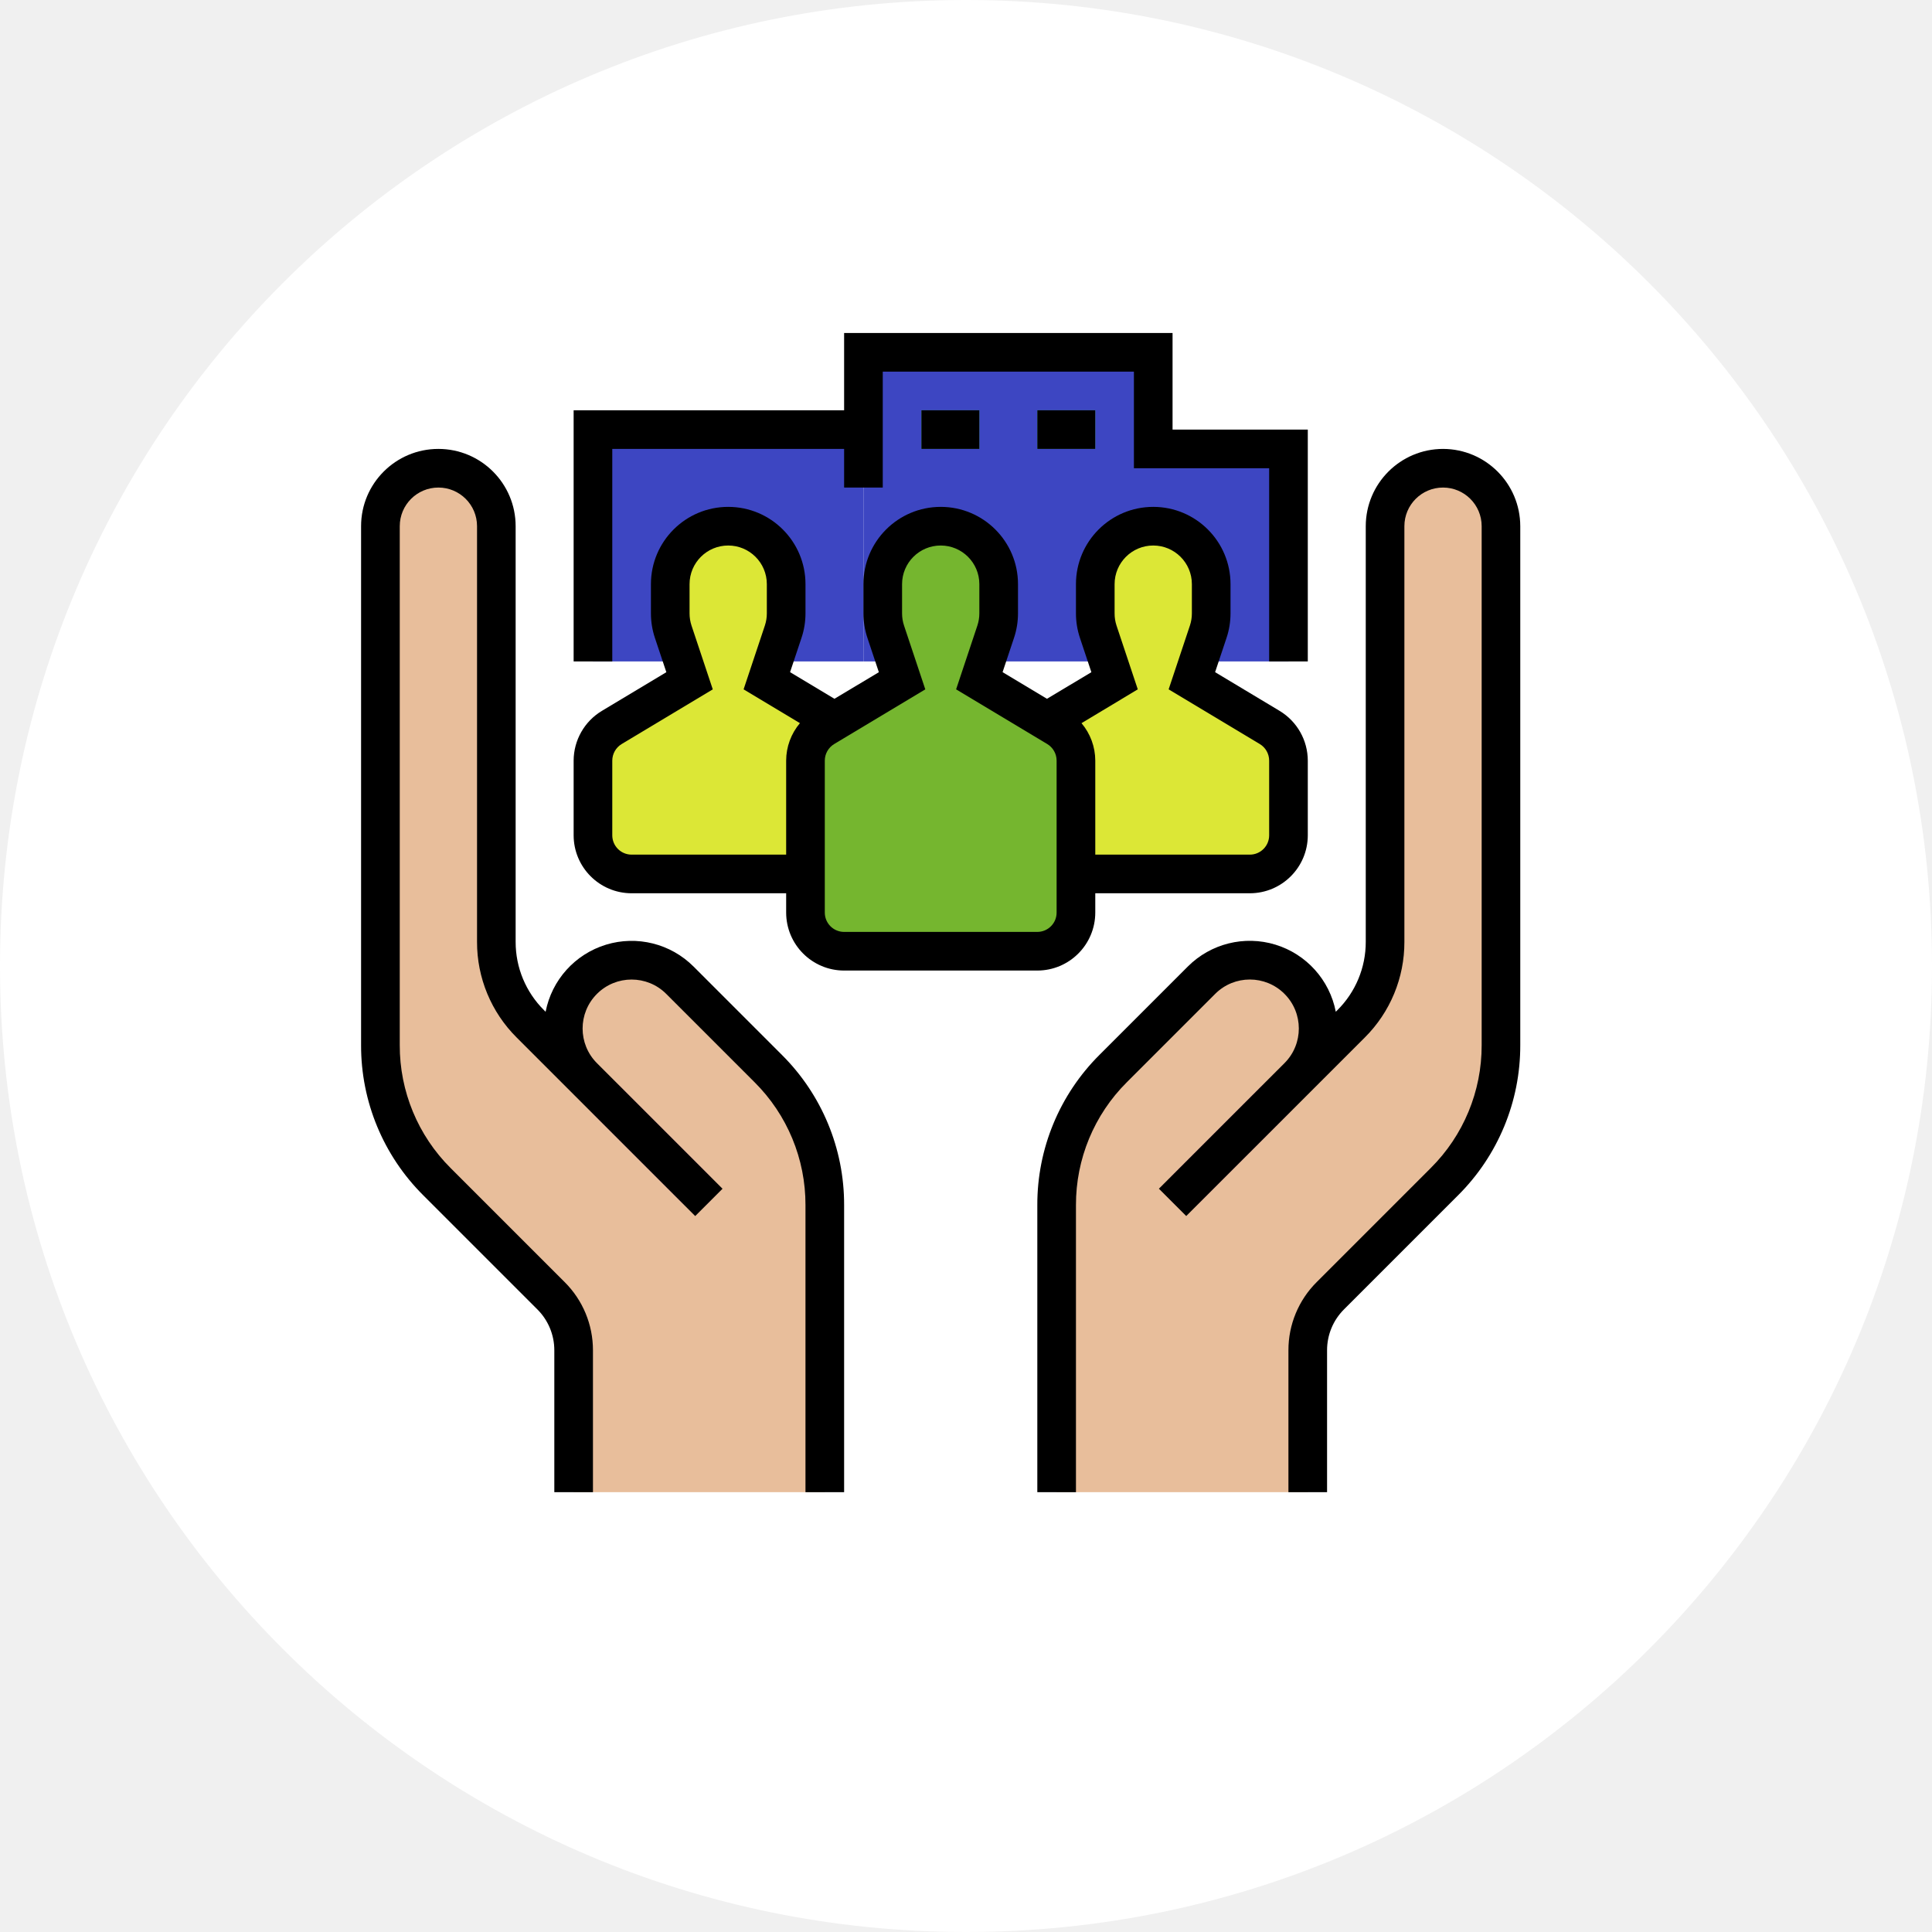
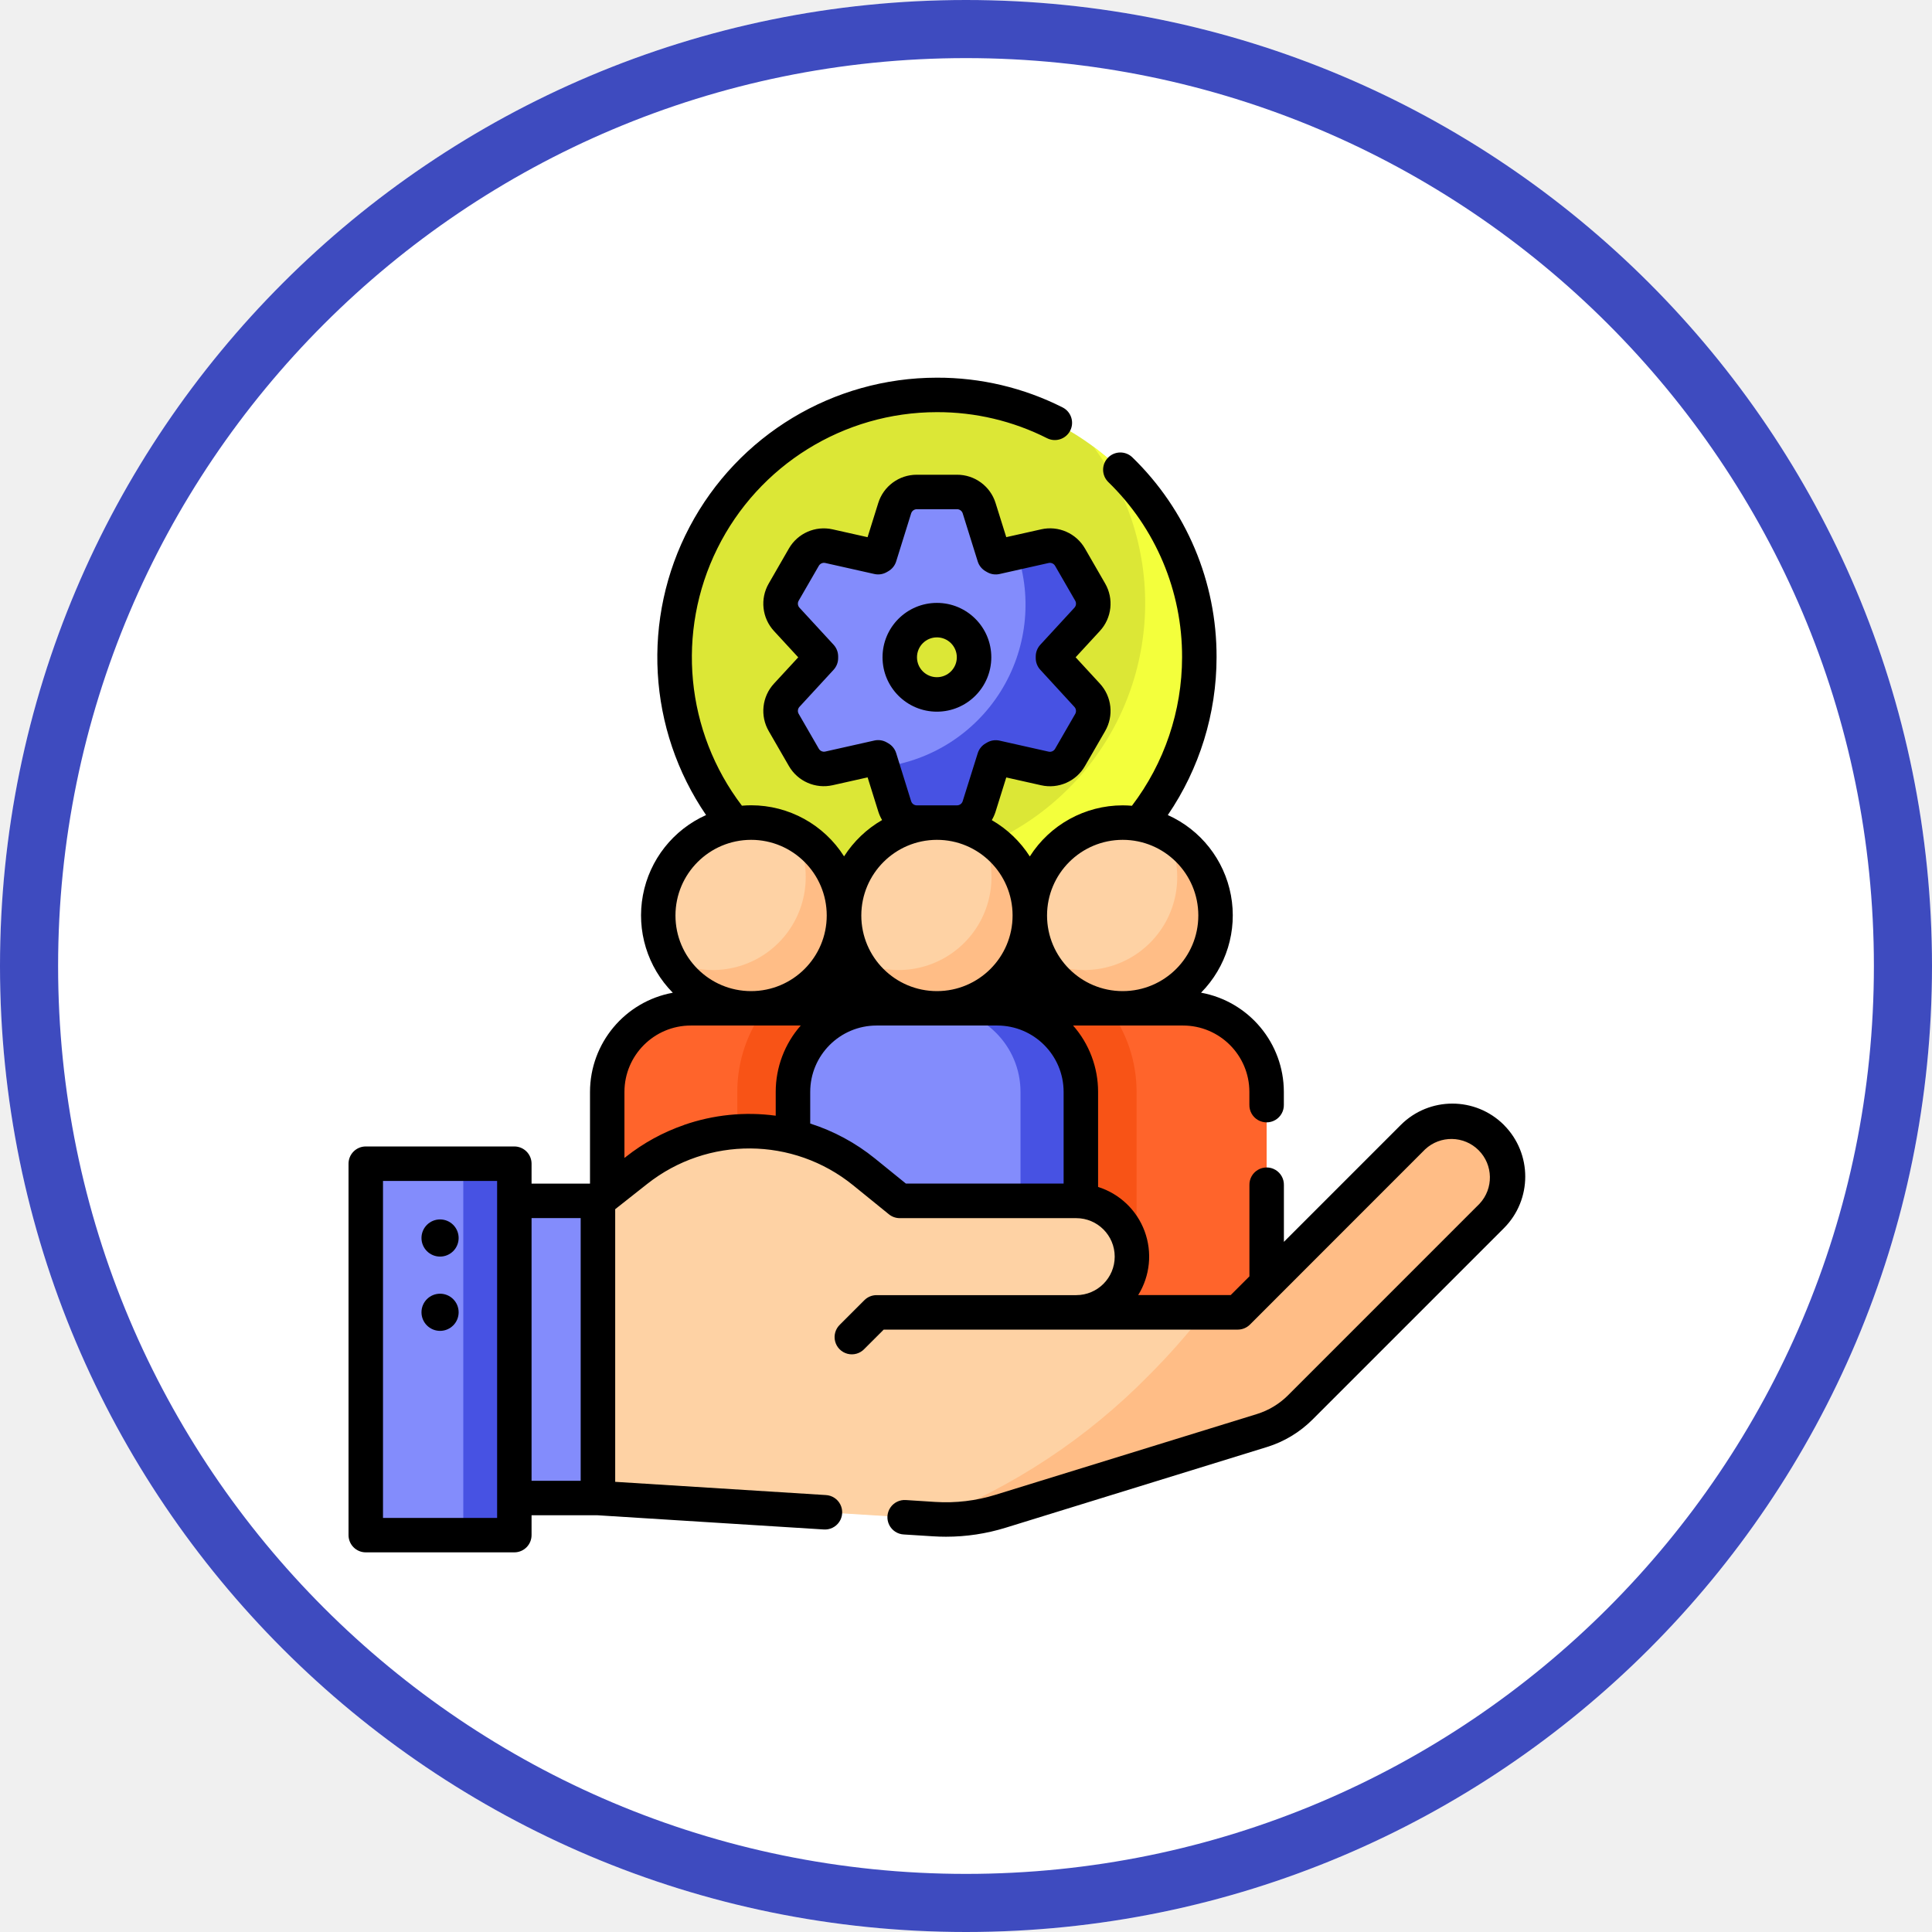
- <svg xmlns="http://www.w3.org/2000/svg" width="150" height="150" viewBox="0 0 150 150">
-   <g id="Grupo_115958" data-name="Grupo 115958" transform="translate(9198.037 9308.854)">
-     <circle id="Elipse_5691" data-name="Elipse 5691" cx="75" cy="75" r="75" transform="translate(-9198.037 -9308.854)" fill="#fff" />
-     <g id="_FILLED_OUTLINE" data-name="/ FILLED_OUTLINE" transform="translate(-9186 -9299)">
-       <path id="Trazado_169871" data-name="Trazado 169871" d="M246.5,31.5V24H224V48h33V31.5Z" transform="translate(-169 -6.5)" fill="#3d46c2" />
-       <rect id="Rectángulo_42519" data-name="Rectángulo 42519" width="21" height="18" transform="translate(34 23.5)" fill="#3d46c2" />
-       <path id="Trazado_169872" data-name="Trazado 169872" d="M112,120v-5.8a3,3,0,0,1,1.457-2.572L119.5,108l-1.269-3.807A4.5,4.5,0,0,1,118,102.77V100.5a4.5,4.5,0,0,1,4.5-4.5h0a4.5,4.5,0,0,1,4.5,4.5v2.27a4.5,4.5,0,0,1-.231,1.423L125.5,108l6.043,3.626A3,3,0,0,1,133,114.2V120a3,3,0,0,1-3,3H115A3,3,0,0,1,112,120Z" transform="translate(-78 -65)" fill="#dce736" />
-       <path id="Trazado_169873" data-name="Trazado 169873" d="M288,120v-5.8a3,3,0,0,1,1.457-2.572L295.5,108l-1.269-3.807A4.5,4.5,0,0,1,294,102.77V100.5a4.5,4.5,0,0,1,4.5-4.5h0a4.5,4.5,0,0,1,4.5,4.5v2.27a4.5,4.5,0,0,1-.231,1.423L301.5,108l6.043,3.626A3,3,0,0,1,309,114.2V120a3,3,0,0,1-3,3H291A3,3,0,0,1,288,120Z" transform="translate(-221 -65)" fill="#dce736" />
-       <path id="Trazado_169874" data-name="Trazado 169874" d="M308.393,118.607l6.857-6.857a5.3,5.3,0,0,1,7.5,7.5l4.114-4.114a9,9,0,0,0,2.636-6.364V76.5a4.5,4.5,0,0,1,9,0v40.287a15,15,0,0,1-4.393,10.607l-8.849,8.849a6,6,0,0,0-1.757,4.243V151.5H304V129.213a15,15,0,0,1,4.393-10.607Z" transform="translate(-234 -45.5)" fill="#e8be9b" />
-       <path id="Trazado_169875" data-name="Trazado 169875" d="M1.5,0h9.728a1.5,1.5,0,0,1,1.5,1.5h0a1.5,1.5,0,0,1-1.5,1.5H1.5A1.5,1.5,0,0,1,0,1.5H0A1.5,1.5,0,0,1,1.5,0Z" transform="translate(77.939 82.439) rotate(-45)" fill="#e090b8" />
-       <path id="Trazado_169876" data-name="Trazado 169876" d="M54.107,118.607,47.25,111.75a5.3,5.3,0,0,0-7.5,7.5l-4.114-4.114A9,9,0,0,1,33,108.772V76.5a4.5,4.5,0,0,0-9,0v40.287a15,15,0,0,0,4.393,10.607l8.849,8.849A6,6,0,0,1,39,140.485V151.5H58.5V129.213a15,15,0,0,0-4.393-10.607Z" transform="translate(-6.5 -45.5)" fill="#e8be9b" />
-       <rect id="Rectángulo_42520" data-name="Rectángulo 42520" width="3" height="12.728" rx="1.5" transform="translate(32.939 75.561) rotate(-45)" fill="#e090b8" />
-       <path id="Trazado_169877" data-name="Trazado 169877" d="M200,126V114.2a3,3,0,0,1,1.457-2.572L207.5,108l-1.269-3.807A4.5,4.5,0,0,1,206,102.77V100.5a4.5,4.5,0,0,1,4.5-4.5h0a4.5,4.5,0,0,1,4.5,4.5v2.27a4.5,4.5,0,0,1-.231,1.423L213.5,108l6.043,3.626A3,3,0,0,1,221,114.2V126a3,3,0,0,1-3,3H203A3,3,0,0,1,200,126Z" transform="translate(-149.5 -65)" fill="#75b62f" />
-       <rect id="Rectángulo_42521" data-name="Rectángulo 42521" width="4.5" height="3" transform="translate(59.5 22)" fill="#59cea7" />
-       <rect id="Rectángulo_42522" data-name="Rectángulo 42522" width="4.5" height="3" transform="translate(68.5 22)" fill="#59cea7" />
-       <path id="Trazado_169878" data-name="Trazado 169878" d="M41.81,104.189A6.8,6.8,0,0,0,30.324,107.7l-.127-.127a7.45,7.45,0,0,1-2.2-5.3V70a6,6,0,0,0-12,0v40.287a16.392,16.392,0,0,0,4.833,11.667l8.849,8.849A4.472,4.472,0,0,1,31,133.985V145h3V133.985a7.452,7.452,0,0,0-2.2-5.3l-8.849-8.849A13.411,13.411,0,0,1,19,110.287V70a3,3,0,1,1,6,0v32.272a10.431,10.431,0,0,0,3.075,7.425l13.864,13.864,2.121-2.121-9.75-9.75a3.8,3.8,0,0,1,5.379-5.378l6.857,6.857a13.411,13.411,0,0,1,3.954,9.546V145h3V122.713a16.392,16.392,0,0,0-4.833-11.667Z" transform="translate(0 -39)" />
-       <path id="Trazado_169879" data-name="Trazado 169879" d="M327.5,64a6.007,6.007,0,0,0-6,6v32.272a7.451,7.451,0,0,1-2.2,5.3l-.127.127a6.8,6.8,0,0,0-11.487-3.513l-6.857,6.857A16.392,16.392,0,0,0,296,122.713V145h3V122.713a13.411,13.411,0,0,1,3.954-9.546l6.857-6.857a3.8,3.8,0,0,1,5.379,5.378l-9.75,9.75,2.121,2.121L321.424,109.7a10.431,10.431,0,0,0,3.075-7.425V70a3,3,0,0,1,6,0v40.287a13.411,13.411,0,0,1-3.954,9.546l-8.849,8.849a7.452,7.452,0,0,0-2.2,5.3V145h3V133.985a4.471,4.471,0,0,1,1.318-3.182l8.849-8.849a16.392,16.392,0,0,0,4.833-11.667V70A6.007,6.007,0,0,0,327.5,64Z" transform="translate(-227.5 -39)" />
-       <path id="Trazado_169880" data-name="Trazado 169880" d="M144.5,119.5V118h12a4.505,4.505,0,0,0,4.5-4.5v-5.8a4.523,4.523,0,0,0-2.185-3.859l-5.012-3.007.889-2.666a5.989,5.989,0,0,0,.308-1.9V94a6,6,0,0,0-12,0v2.27a5.988,5.988,0,0,0,.308,1.9l.889,2.666L140.75,102.9l-3.447-2.068.889-2.666a5.988,5.988,0,0,0,.308-1.9V94a6,6,0,1,0-12,0v2.27a5.989,5.989,0,0,0,.308,1.9l.889,2.666L124.25,102.9l-3.446-2.068.889-2.666a5.989,5.989,0,0,0,.308-1.9V94a6,6,0,0,0-12,0v2.27a5.989,5.989,0,0,0,.308,1.9l.889,2.666-5.012,3.007A4.523,4.523,0,0,0,104,107.7v5.8a4.505,4.505,0,0,0,4.5,4.5h12v1.5A4.505,4.505,0,0,0,125,124h15a4.505,4.505,0,0,0,4.5-4.5Zm3.3-17.333-1.65-4.949A2.994,2.994,0,0,1,146,96.27V94a3,3,0,0,1,6,0v2.27a3,3,0,0,1-.154.948l-1.65,4.949,7.075,4.245A1.507,1.507,0,0,1,158,107.7v5.8a1.5,1.5,0,0,1-1.5,1.5h-12v-7.3a4.52,4.52,0,0,0-1.069-2.907ZM108.5,115a1.5,1.5,0,0,1-1.5-1.5v-5.8a1.507,1.507,0,0,1,.728-1.286l7.075-4.245-1.65-4.949A3,3,0,0,1,113,96.27V94a3,3,0,0,1,6,0v2.27a3,3,0,0,1-.154.948l-1.65,4.949,4.373,2.624A4.521,4.521,0,0,0,120.5,107.7V115Zm15,4.5V107.7a1.507,1.507,0,0,1,.728-1.286l7.075-4.245-1.65-4.949a3,3,0,0,1-.154-.948V94a3,3,0,0,1,6,0v2.27a3,3,0,0,1-.154.948l-1.65,4.949,7.075,4.245a1.507,1.507,0,0,1,.728,1.286v11.8A1.5,1.5,0,0,1,140,121H125A1.5,1.5,0,0,1,123.5,119.5Z" transform="translate(-71.5 -58.5)" />
-       <path id="Trazado_169881" data-name="Trazado 169881" d="M107,25h18v3h3V19h19.5v7.5H158v15h3v-18H150.5V16H125v6H104V41.5h3Z" transform="translate(-71.5)" />
-       <rect id="Rectángulo_42523" data-name="Rectángulo 42523" width="4.5" height="3" transform="translate(59.5 22)" />
-       <rect id="Rectángulo_42524" data-name="Rectángulo 42524" width="4.5" height="3" transform="translate(68.5 22)" />
+ <svg xmlns="http://www.w3.org/2000/svg" width="133" height="133" viewBox="0 0 133 133">
+   <g id="Grupo_112846" data-name="Grupo 112846" transform="translate(-1230 -2192)">
+     <g id="Elipse_5490" data-name="Elipse 5490" transform="translate(1230 2192)" fill="#fff" stroke="#3e4bbf" stroke-width="4">
+       <circle cx="66.5" cy="66.5" r="66.5" stroke="none" />
+       <circle cx="66.5" cy="66.5" r="64.5" fill="none" />
+     </g>
+     <g id="gestion-de-equipos" transform="translate(1253.993 2217.565)">
+       <g id="Grupo_112718" data-name="Grupo 112718" transform="translate(0 0.435)">
+         <g id="Grupo_112694" data-name="Grupo 112694" transform="translate(22.444 1.187)">
+           <g id="Grupo_112689" data-name="Grupo 112689">
+             <circle id="Elipse_5412" data-name="Elipse 5412" cx="18.061" cy="18.061" r="18.061" fill="#dce736" />
+           </g>
+           <g id="Grupo_112690" data-name="Grupo 112690" transform="translate(3.565 3.565)">
+             <path id="Trazado_161149" data-name="Trazado 161149" d="M189.656,30.468a18.062,18.062,0,0,1-25.27,25.27,18.061,18.061,0,1,0,25.27-25.27Z" transform="translate(-164.386 -30.468)" fill="#f3ff3c" />
+           </g>
+           <g id="Grupo_112693" data-name="Grupo 112693" transform="translate(7.3 6.68)">
+             <g id="Grupo_112691" data-name="Grupo 112691">
+               <path id="Trazado_161150" data-name="Trazado 161150" d="M206.744,61.48l2.348-2.55a1.6,1.6,0,0,0,.209-1.882l-1.382-2.394a1.6,1.6,0,0,0-1.734-.76l-3.381.759-.108-.062-1.034-3.307a1.6,1.6,0,0,0-1.526-1.122h-2.765a1.6,1.6,0,0,0-1.526,1.122l-1.034,3.307-.108.062-3.381-.759a1.6,1.6,0,0,0-1.734.76l-1.382,2.394a1.6,1.6,0,0,0,.209,1.882l2.348,2.55V61.6l-2.348,2.55a1.6,1.6,0,0,0-.209,1.882l1.382,2.394a1.6,1.6,0,0,0,1.734.76l3.381-.759.108.062,1.034,3.307a1.6,1.6,0,0,0,1.526,1.122h2.764a1.6,1.6,0,0,0,1.526-1.122l1.034-3.308.108-.062,3.381.759a1.6,1.6,0,0,0,1.734-.76l1.382-2.394a1.6,1.6,0,0,0-.209-1.882l-2.348-2.55V61.48Zm-7.99,2.619a2.557,2.557,0,1,1,2.557-2.557A2.557,2.557,0,0,1,198.755,64.1Z" transform="translate(-187.994 -50.161)" fill="#838cfc" />
+             </g>
+             <g id="Grupo_112692" data-name="Grupo 112692" transform="translate(7.007 3.694)">
+               <path id="Trazado_161151" data-name="Trazado 161151" d="M244.026,81.255v-.123l2.348-2.549a1.6,1.6,0,0,0,.209-1.882L245.2,74.307a1.6,1.6,0,0,0-1.734-.76l-1.92.431a11.259,11.259,0,0,1-9.264,14.768l.846,2.707a1.6,1.6,0,0,0,1.526,1.122h2.764a1.6,1.6,0,0,0,1.526-1.122l1.034-3.308.108-.062,3.381.759a1.6,1.6,0,0,0,1.734-.76l1.382-2.394a1.6,1.6,0,0,0-.209-1.882Z" transform="translate(-232.282 -73.507)" fill="#4752e3" />
+             </g>
+           </g>
+         </g>
+         <g id="Grupo_112710" data-name="Grupo 112710" transform="translate(17.808 30.628)">
+           <g id="Grupo_112699" data-name="Grupo 112699" transform="translate(25.575)">
+             <g id="Grupo_112695" data-name="Grupo 112695" transform="translate(0 12.786)">
+               <path id="Trazado_161152" data-name="Trazado 161152" d="M274.2,280.586v15.171h19.819V280.586a5.754,5.754,0,0,0-5.754-5.754h-8.311A5.754,5.754,0,0,0,274.2,280.586Z" transform="translate(-274.198 -274.832)" fill="#ff642b" />
+             </g>
+             <g id="Grupo_112696" data-name="Grupo 112696" transform="translate(0 12.786)">
+               <path id="Trazado_161153" data-name="Trazado 161153" d="M285.065,280.585a9.54,9.54,0,0,0-1.923-5.754h-3.19a5.754,5.754,0,0,0-5.754,5.754v15.171h10.867Z" transform="translate(-274.198 -274.831)" fill="#f85316" />
+             </g>
+             <g id="Grupo_112697" data-name="Grupo 112697" transform="translate(3.516)">
+               <circle id="Elipse_5413" data-name="Elipse 5413" cx="6.393" cy="6.393" r="6.393" fill="#fed2a4" />
+             </g>
+             <g id="Grupo_112698" data-name="Grupo 112698" transform="translate(4.266 0.75)">
+               <path id="Trazado_161154" data-name="Trazado 161154" d="M309.813,198.759a6.394,6.394,0,0,1-8.649,8.649,6.393,6.393,0,1,0,8.649-8.649Z" transform="translate(-301.164 -198.759)" fill="#ffbd86" />
+             </g>
+           </g>
+           <g id="Grupo_112704" data-name="Grupo 112704">
+             <g id="Grupo_112700" data-name="Grupo 112700" transform="translate(0 12.786)">
+               <path id="Trazado_161155" data-name="Trazado 161155" d="M112.552,280.586v15.171h19.819V280.586a5.754,5.754,0,0,0-5.754-5.754h-8.311A5.754,5.754,0,0,0,112.552,280.586Z" transform="translate(-112.552 -274.832)" fill="#ff642b" />
+             </g>
+             <g id="Grupo_112701" data-name="Grupo 112701" transform="translate(8.952 12.786)">
+               <path id="Trazado_161156" data-name="Trazado 161156" d="M180,295.757V280.586a5.754,5.754,0,0,0-5.754-5.754h-3.19a9.54,9.54,0,0,0-1.923,5.754v15.171Z" transform="translate(-169.13 -274.832)" fill="#f85316" />
+             </g>
+             <g id="Grupo_112702" data-name="Grupo 112702" transform="translate(3.516)">
+               <circle id="Elipse_5414" data-name="Elipse 5414" cx="6.393" cy="6.393" r="6.393" fill="#fed2a4" />
+             </g>
+             <g id="Grupo_112703" data-name="Grupo 112703" transform="translate(4.266 0.75)">
+               <path id="Trazado_161157" data-name="Trazado 161157" d="M148.167,198.759a6.394,6.394,0,0,1-8.649,8.649,6.393,6.393,0,1,0,8.649-8.649Z" transform="translate(-139.518 -198.759)" fill="#ffbd86" />
+             </g>
+           </g>
+           <g id="Grupo_112709" data-name="Grupo 112709" transform="translate(12.788)">
+             <g id="Grupo_112705" data-name="Grupo 112705" transform="translate(0 12.786)">
+               <path id="Trazado_161158" data-name="Trazado 161158" d="M193.375,280.586v15.171h19.819V280.586a5.754,5.754,0,0,0-5.754-5.754h-8.311A5.754,5.754,0,0,0,193.375,280.586Z" transform="translate(-193.375 -274.832)" fill="#838cfc" />
+             </g>
+             <g id="Grupo_112706" data-name="Grupo 112706" transform="translate(9.909 12.786)">
+               <path id="Trazado_161159" data-name="Trazado 161159" d="M260.163,274.832h-4.156a5.754,5.754,0,0,1,5.754,5.754v15.171h4.156V280.586A5.754,5.754,0,0,0,260.163,274.832Z" transform="translate(-256.007 -274.832)" fill="#4752e3" />
+             </g>
+             <g id="Grupo_112707" data-name="Grupo 112707" transform="translate(3.516)">
+               <circle id="Elipse_5415" data-name="Elipse 5415" cx="6.393" cy="6.393" r="6.393" fill="#fed2a4" />
+             </g>
+             <g id="Grupo_112708" data-name="Grupo 112708" transform="translate(4.266 0.75)">
+               <path id="Trazado_161160" data-name="Trazado 161160" d="M228.99,198.759a6.394,6.394,0,0,1-8.649,8.649,6.393,6.393,0,1,0,8.649-8.649Z" transform="translate(-220.341 -198.759)" fill="#ffbd86" />
+             </g>
+           </g>
+         </g>
+         <g id="Grupo_112716" data-name="Grupo 112716" transform="translate(1.187 51.158)">
+           <g id="Grupo_112711" data-name="Grupo 112711" transform="translate(10.229 5.509)">
+             <path id="Trazado_161161" data-name="Trazado 161161" d="M72.152,358.6h5.754v20.458H72.152Z" transform="translate(-72.152 -358.597)" fill="#838cfc" />
+           </g>
+           <g id="Grupo_112712" data-name="Grupo 112712" transform="translate(15.983)">
+             <path id="Trazado_161162" data-name="Trazado 161162" d="M170.048,324.9a3.836,3.836,0,0,0-5.425,0l-12.058,12.058H141.444a3.836,3.836,0,0,0,0-7.672H129.3l-2.464-2a12.529,12.529,0,0,0-15.654-.1l-2.66,2.1v20.458l23.152,1.452a12.786,12.786,0,0,0,4.573-.544L154.23,345.1a6.4,6.4,0,0,0,2.634-1.588l13.184-13.184A3.836,3.836,0,0,0,170.048,324.9Z" transform="translate(-108.519 -323.775)" fill="#fed2a4" />
+           </g>
+           <g id="Grupo_112713" data-name="Grupo 112713" transform="translate(38.963)">
+             <path id="Trazado_161163" data-name="Trazado 161163" d="M292.312,324.9a3.836,3.836,0,0,0-5.425,0L274.83,336.956h-2.288a46.948,46.948,0,0,1-3.845,4.35,42.936,42.936,0,0,1-14.934,9.877l.171.011a12.786,12.786,0,0,0,4.573-.544l17.986-5.555a6.394,6.394,0,0,0,2.634-1.588l13.184-13.184A3.836,3.836,0,0,0,292.312,324.9Z" transform="translate(-253.763 -323.775)" fill="#ffbd86" />
+           </g>
+           <g id="Grupo_112714" data-name="Grupo 112714" transform="translate(0 2.952)">
+             <path id="Trazado_161164" data-name="Trazado 161164" d="M7.5,342.434H17.729v25.573H7.5Z" transform="translate(-7.5 -342.434)" fill="#838cfc" />
+           </g>
+           <g id="Grupo_112715" data-name="Grupo 112715" transform="translate(6.713 2.952)">
+             <path id="Trazado_161165" data-name="Trazado 161165" d="M49.928,342.434h3.516v25.573H49.928Z" transform="translate(-49.928 -342.434)" fill="#4752e3" />
+           </g>
+         </g>
+         <g id="Grupo_112717" data-name="Grupo 112717" transform="translate(0 0)">
+           <circle id="Elipse_5416" data-name="Elipse 5416" cx="1.279" cy="1.279" r="1.279" transform="translate(5.022 57.946)" />
+           <circle id="Elipse_5417" data-name="Elipse 5417" cx="1.279" cy="1.279" r="1.279" transform="translate(5.022 63.06)" />
+           <path id="Trazado_161166" data-name="Trazado 161166" d="M239.831,102.17a3.744,3.744,0,1,0-3.744,3.744A3.748,3.748,0,0,0,239.831,102.17Zm-3.744,1.371a1.371,1.371,0,1,1,1.37-1.371A1.372,1.372,0,0,1,236.087,103.541Z" transform="translate(-195.582 -82.922)" />
+           <path id="Trazado_161167" data-name="Trazado 161167" d="M79.538,51.877a5.023,5.023,0,0,0-7.1,0l-8.047,8.048v-3.9a1.187,1.187,0,1,0-2.373,0V62.3l-1.289,1.289H54.36A5.025,5.025,0,0,0,51.6,56.145V49.6a6.91,6.91,0,0,0-1.721-4.567h7.569A4.572,4.572,0,0,1,62.015,49.6v.878a1.187,1.187,0,1,0,2.373,0V49.6a6.951,6.951,0,0,0-5.7-6.828A7.571,7.571,0,0,0,56.4,30.544a19.3,19.3,0,0,0,3.356-10.861,19.081,19.081,0,0,0-5.8-13.767,1.187,1.187,0,0,0-1.657,1.7,16.726,16.726,0,0,1,5.083,12.068A16.914,16.914,0,0,1,53.93,29.905c-.211-.018-.423-.029-.638-.029A7.579,7.579,0,0,0,46.9,33.393a7.636,7.636,0,0,0-2.618-2.5,2.816,2.816,0,0,0,.264-.593l.733-2.345,2.4.538A2.773,2.773,0,0,0,50.7,27.163l1.382-2.394a2.773,2.773,0,0,0-.363-3.279l-1.665-1.807,1.665-1.807a2.773,2.773,0,0,0,.363-3.279L50.7,12.2a2.773,2.773,0,0,0-3.021-1.325l-2.4.538L44.545,9.07a2.773,2.773,0,0,0-2.658-1.954H39.122A2.773,2.773,0,0,0,36.464,9.07l-.733,2.345-2.4-.538A2.773,2.773,0,0,0,30.312,12.2L28.93,14.6a2.773,2.773,0,0,0,.363,3.279l1.665,1.807L29.293,21.49a2.773,2.773,0,0,0-.363,3.279l1.382,2.394a2.773,2.773,0,0,0,3.022,1.325l2.4-.538.733,2.345a2.809,2.809,0,0,0,.264.593,7.634,7.634,0,0,0-2.618,2.5,7.579,7.579,0,0,0-6.394-3.517c-.215,0-.427.011-.638.029A16.874,16.874,0,0,1,40.5,2.808a16.7,16.7,0,0,1,7.6,1.8,1.187,1.187,0,0,0,1.07-2.119A19.052,19.052,0,0,0,40.5.435,19.249,19.249,0,0,0,24.613,30.544a7.571,7.571,0,0,0-2.29,12.232,6.95,6.95,0,0,0-5.7,6.828v6.313H12.6V54.545a1.187,1.187,0,0,0-1.187-1.187H1.187A1.187,1.187,0,0,0,0,54.545V80.118A1.187,1.187,0,0,0,1.187,81.3H11.416A1.187,1.187,0,0,0,12.6,80.118V78.747H17.14l15.563.977a1.187,1.187,0,1,0,.149-2.369l-14.495-.91V57.677l2.208-1.743a11.341,11.341,0,0,1,14.17.094l2.465,2a1.186,1.186,0,0,0,.747.265H50.094a2.649,2.649,0,0,1,0,5.3H36.349a1.186,1.186,0,0,0-.839.348l-1.678,1.678a1.187,1.187,0,1,0,1.678,1.678l1.331-1.331H61.217a1.187,1.187,0,0,0,.839-.348L74.113,53.556A2.65,2.65,0,0,1,77.86,57.3L64.676,70.487A5.223,5.223,0,0,1,62.53,71.78L44.543,77.335a11.543,11.543,0,0,1-4.148.494L38.378,77.7a1.187,1.187,0,1,0-.149,2.369l2.018.127q.442.028.882.028a13.887,13.887,0,0,0,4.115-.622L63.23,74.047a7.605,7.605,0,0,0,3.124-1.882L79.539,58.981a5.029,5.029,0,0,0,0-7.1ZM53.292,32.25a5.207,5.207,0,1,1-5.206,5.207A5.212,5.212,0,0,1,53.292,32.25Zm-14.17-2.373a.41.41,0,0,1-.393-.289L37.7,26.28a1.187,1.187,0,0,0-.539-.674l-.107-.062a1.187,1.187,0,0,0-.854-.131l-3.381.759a.41.41,0,0,1-.447-.2l-1.382-2.394a.41.41,0,0,1,.054-.485l2.348-2.55a1.187,1.187,0,0,0,.314-.8v-.123a1.187,1.187,0,0,0-.314-.8l-2.348-2.55a.41.41,0,0,1-.054-.485l1.382-2.394a.411.411,0,0,1,.447-.2l3.381.759a1.186,1.186,0,0,0,.854-.131l.107-.062a1.186,1.186,0,0,0,.539-.674L38.73,9.778a.41.41,0,0,1,.393-.289h2.765a.41.41,0,0,1,.393.289l1.033,3.307a1.186,1.186,0,0,0,.538.673l.108.062a1.186,1.186,0,0,0,.854.131l3.381-.759a.41.41,0,0,1,.447.2l1.382,2.394a.41.41,0,0,1-.054.485l-2.348,2.55a1.187,1.187,0,0,0-.314.8v.123a1.187,1.187,0,0,0,.314.8L49.97,23.1a.41.41,0,0,1,.054.485l-1.382,2.394a.411.411,0,0,1-.447.2l-3.381-.759a1.185,1.185,0,0,0-.852.13l-.109.063a1.186,1.186,0,0,0-.538.673L42.28,29.587a.41.41,0,0,1-.393.289H39.123ZM40.5,32.25A5.207,5.207,0,1,1,35.3,37.456,5.212,5.212,0,0,1,40.5,32.25Zm-12.788,0a5.207,5.207,0,1,1-5.206,5.207A5.213,5.213,0,0,1,27.717,32.25ZM10.229,78.931H2.373v-23.2h7.856ZM12.6,58.289h3.381V76.374H12.6ZM23.094,51.88a13.68,13.68,0,0,0-4,2.191l-.1.079V49.6a4.572,4.572,0,0,1,4.567-4.567H31.13A6.91,6.91,0,0,0,29.408,49.6v1.641a13.648,13.648,0,0,0-6.315.636Zm13.137,2.3a13.721,13.721,0,0,0-4.448-2.4V49.6a4.572,4.572,0,0,1,4.567-4.567H44.66A4.572,4.572,0,0,1,49.227,49.6v6.312H38.368Z" transform="translate(0 -0.435)" />
+         </g>
+       </g>
    </g>
  </g>
</svg>
